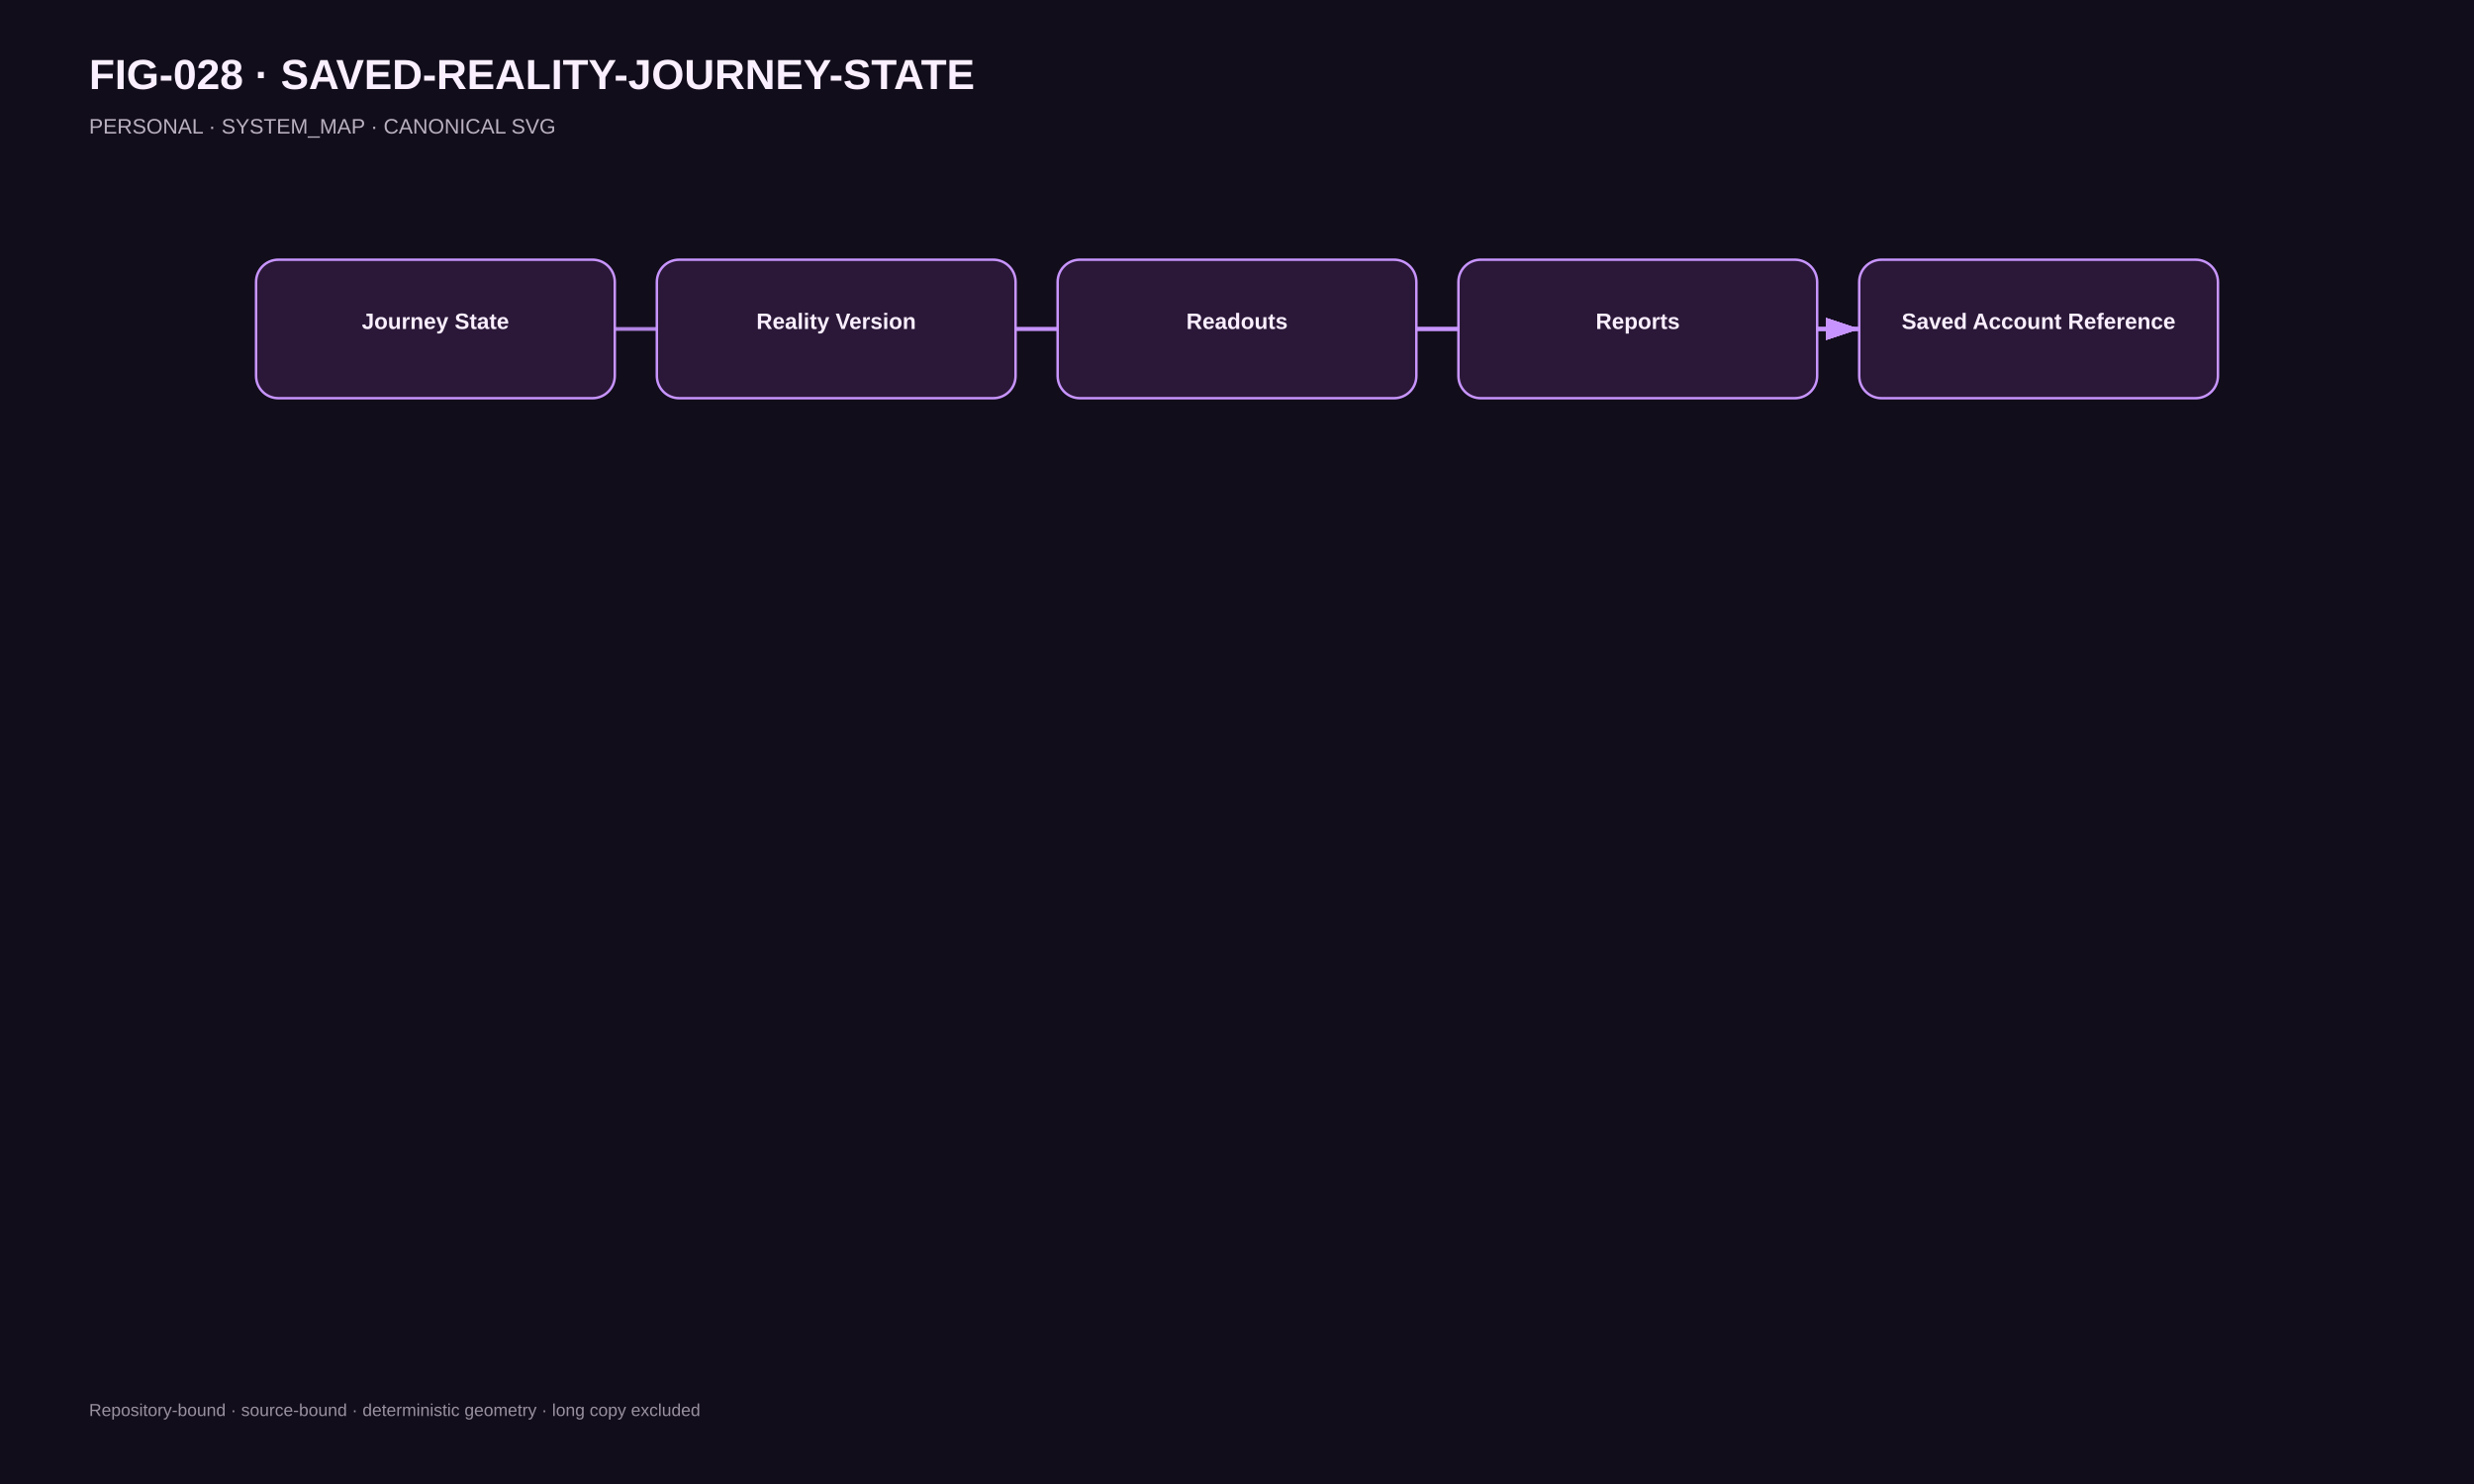
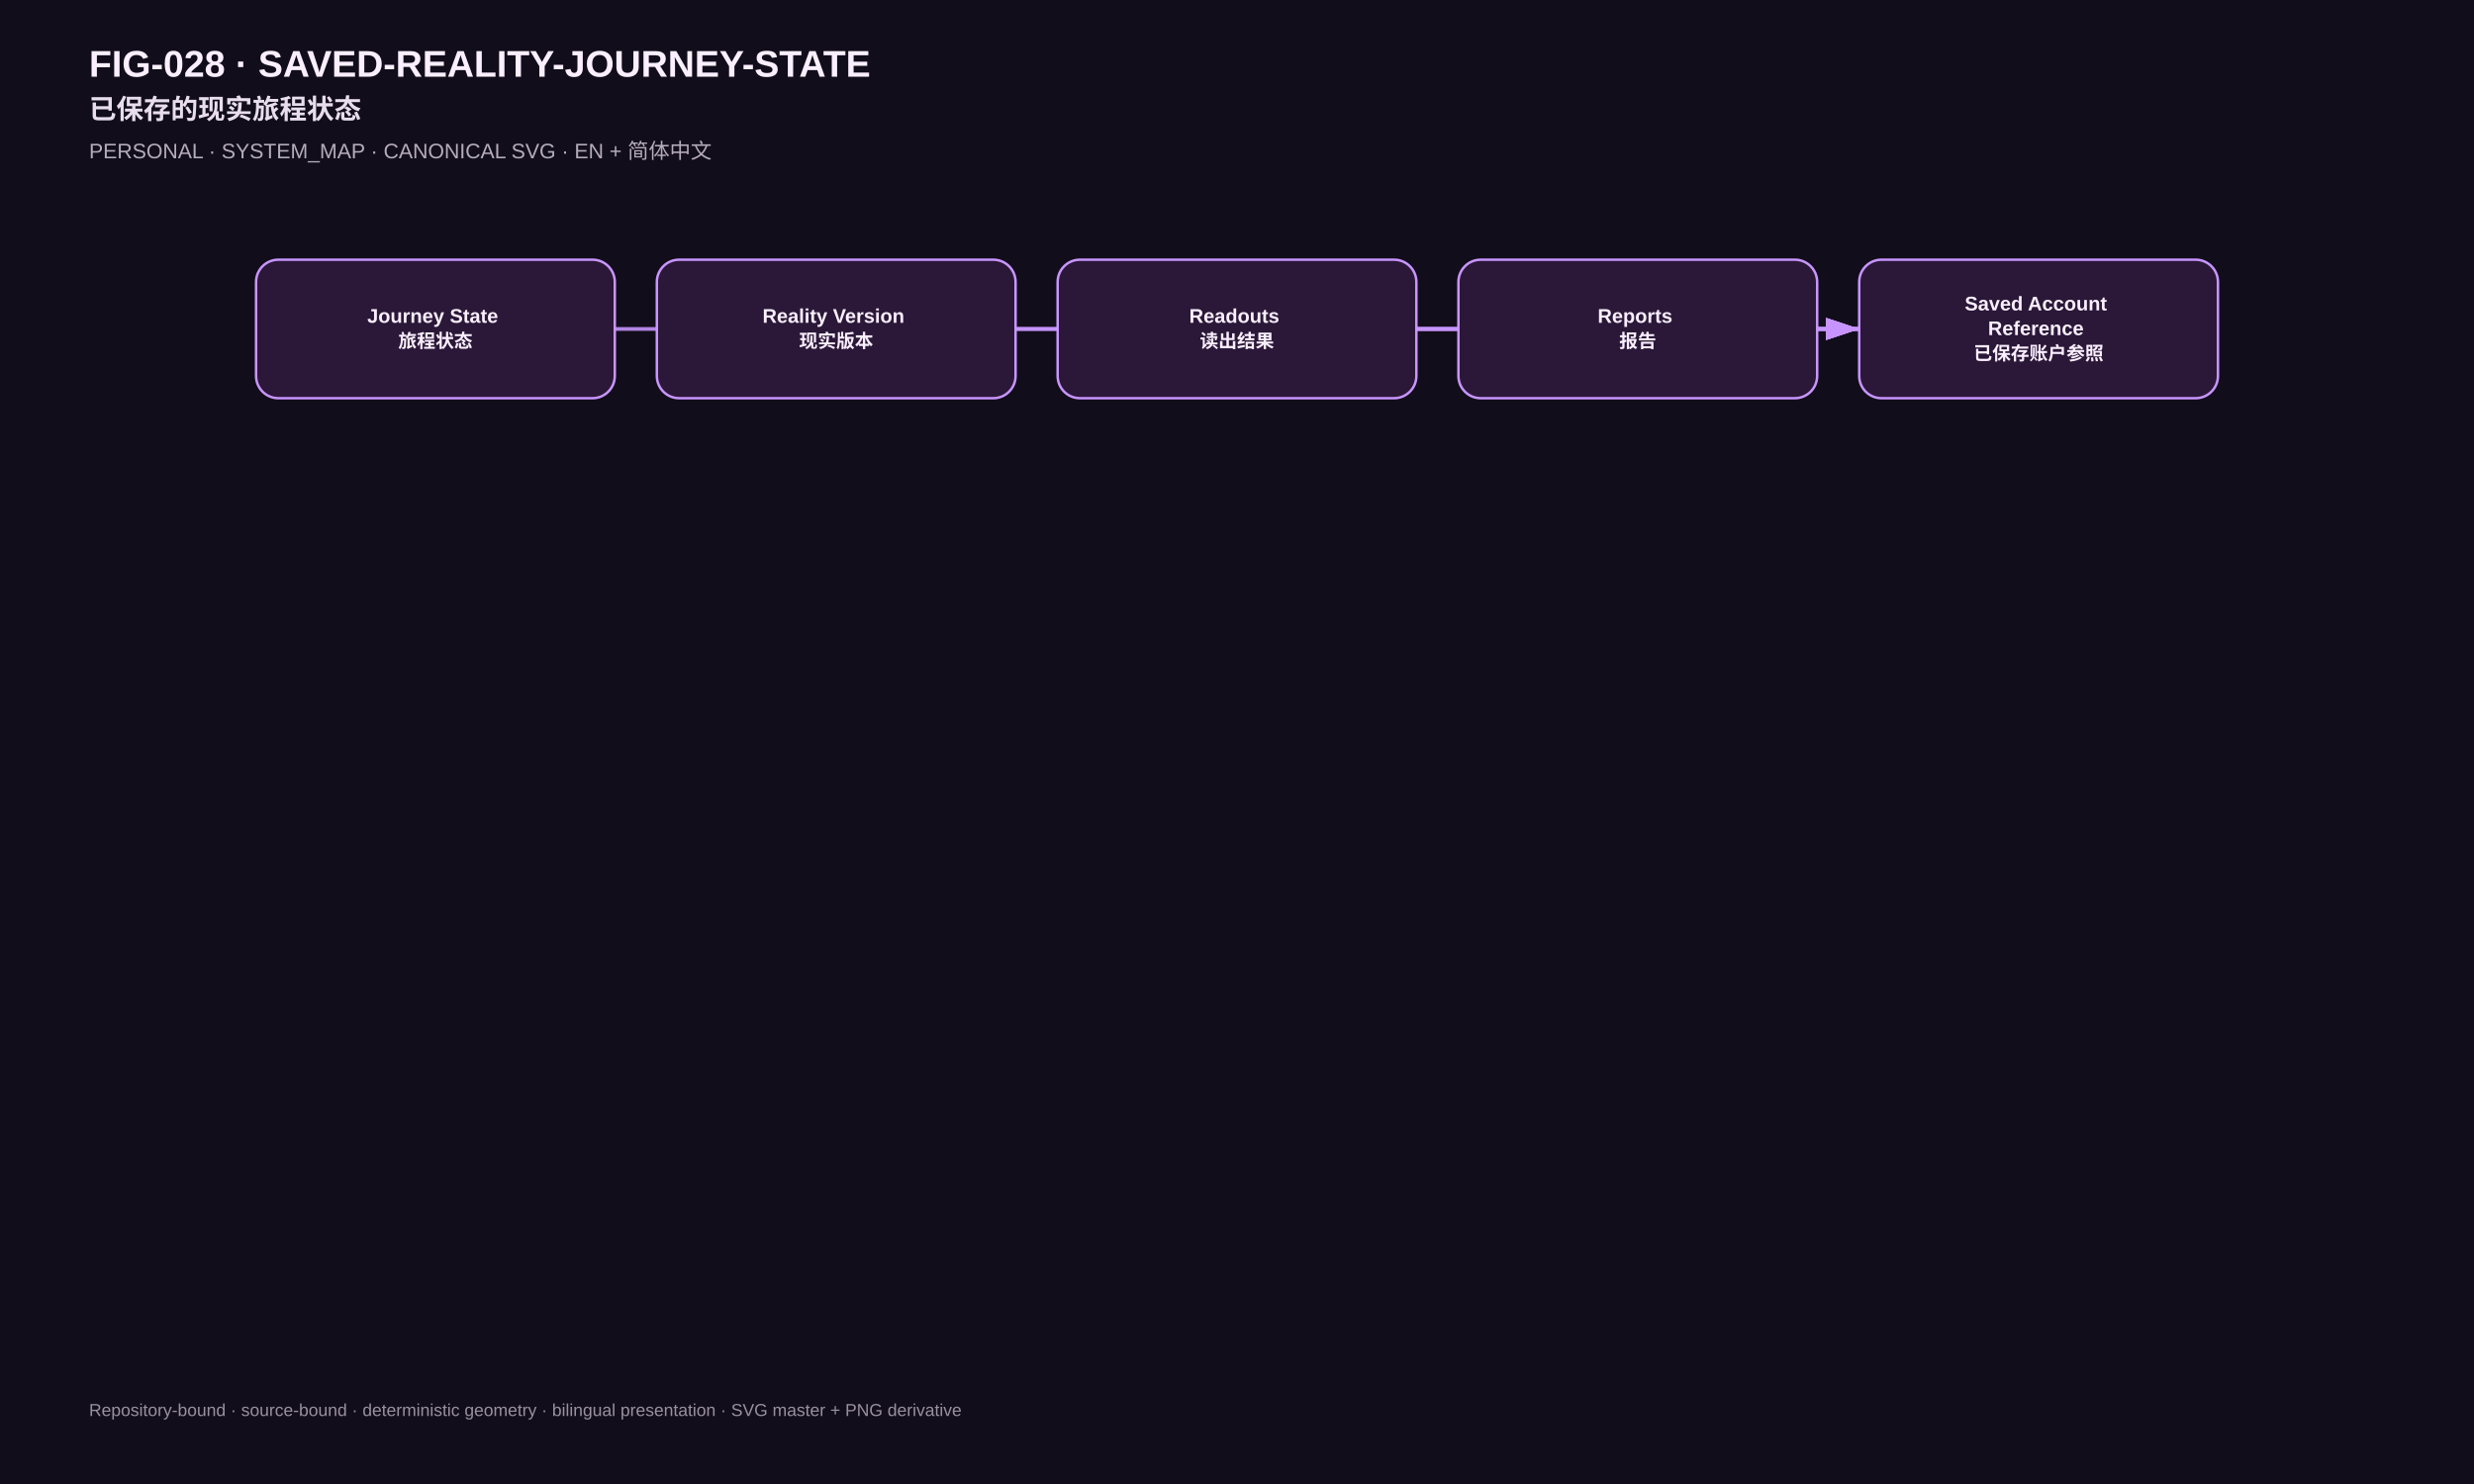
- <svg xmlns="http://www.w3.org/2000/svg" viewBox="0 0 2000 1200" width="2000" height="1200" data-figure-id="FIG-028" data-renderer-version="FIG-RENDERER-1.0.0" data-style-version="FIG-STYLE-1.0.0">
+ <svg xmlns="http://www.w3.org/2000/svg" viewBox="0 0 2000 1200" width="2000" height="1200" data-figure-id="FIG-028" data-renderer-version="FIG-RENDERER-1.1.0" data-style-version="FIG-STYLE-1.1.0" data-presentation-locales="en,zh-Hans">
  <defs>
    <marker id="arrow" markerWidth="10" markerHeight="10" refX="9" refY="3" orient="auto" markerUnits="strokeWidth">
      <path d="M0,0 L0,6 L9,3 z" fill="#c895ff" />
    </marker>
  </defs>
  <rect width="100%" height="100%" fill="#120d1b" />
-   <text x="72" y="72" fill="#faefff" font-family="Arial, Helvetica, sans-serif" font-size="34" font-weight="700">FIG-028 · SAVED-REALITY-JOURNEY-STATE</text>
-   <text x="72" y="108" fill="#faefff" opacity="0.72" font-family="Arial, Helvetica, sans-serif" font-size="17">PERSONAL · SYSTEM_MAP · CANONICAL SVG</text>
+   <text x="72" y="62" fill="#faefff" font-family="Arial, 'Noto Sans CJK SC', 'Microsoft YaHei', sans-serif" font-size="30" font-weight="700">FIG-028 · SAVED-REALITY-JOURNEY-STATE</text>
+   <text x="72" y="96" fill="#faefff" opacity="0.92" font-family="Arial, 'Noto Sans CJK SC', 'Microsoft YaHei', sans-serif" font-size="22" font-weight="600" data-localized-title="zh-Hans">已保存的现实旅程状态</text>
+   <text x="72" y="128" fill="#faefff" opacity="0.70" font-family="Arial, 'Noto Sans CJK SC', 'Microsoft YaHei', sans-serif" font-size="17">PERSONAL · SYSTEM_MAP · CANONICAL SVG · EN + 简体中文</text>
  <g id="edge-FIG-028-E01" data-from="FIG-028-N01" data-to="FIG-028-N05" data-relation="SAVED_AS_REFERENCE">
    <path d="M 497 266 L 1000 266 L 1000 266 L 1503 266" fill="none" stroke="#c895ff" stroke-width="3" stroke-linejoin="round" marker-end="url(#arrow)" opacity="0.88" />
  </g>
  <g id="edge-FIG-028-E02" data-from="FIG-028-N02" data-to="FIG-028-N05" data-relation="SAVED_AS_REFERENCE">
    <path d="M 821 266 L 1162 266 L 1162 266 L 1503 266" fill="none" stroke="#c895ff" stroke-width="3" stroke-linejoin="round" marker-end="url(#arrow)" opacity="0.88" />
  </g>
  <g id="edge-FIG-028-E03" data-from="FIG-028-N03" data-to="FIG-028-N05" data-relation="SAVED_AS_REFERENCE">
    <path d="M 1145 266 L 1324 266 L 1324 266 L 1503 266" fill="none" stroke="#c895ff" stroke-width="3" stroke-linejoin="round" marker-end="url(#arrow)" opacity="0.88" />
  </g>
  <g id="edge-FIG-028-E04" data-from="FIG-028-N04" data-to="FIG-028-N05" data-relation="SAVED_AS_REFERENCE">
    <path d="M 1469 266 L 1486 266 L 1486 266 L 1503 266" fill="none" stroke="#c895ff" stroke-width="3" stroke-linejoin="round" marker-end="url(#arrow)" opacity="0.88" />
  </g>
-   <g id="node-FIG-028-N01" data-figure-node="FIG-028-N01" data-semantic-key="JOURNEY_STATE">
+   <g id="node-FIG-028-N01" data-figure-node="FIG-028-N01" data-semantic-key="JOURNEY_STATE" data-canonical-label="Journey State" data-localized-label="旅程状态">
    <rect x="207" y="210" width="290" height="112" rx="18" fill="#2b1838" stroke="#c895ff" stroke-width="2" />
-     <text x="352" y="266" text-anchor="middle" fill="#faefff" font-family="Arial, Helvetica, sans-serif" font-size="18" font-weight="700">
+     <text x="352" y="261" text-anchor="middle" fill="#faefff" font-family="Arial, 'Noto Sans CJK SC', 'Microsoft YaHei', sans-serif" font-size="16" font-weight="700">
      <tspan x="352" dy="0">Journey State</tspan>
+       <tspan x="352" dy="20" font-size="15" font-weight="600" opacity="0.86">旅程状态</tspan>
    </text>
  </g>
-   <g id="node-FIG-028-N02" data-figure-node="FIG-028-N02" data-semantic-key="REALITY_VERSION">
+   <g id="node-FIG-028-N02" data-figure-node="FIG-028-N02" data-semantic-key="REALITY_VERSION" data-canonical-label="Reality Version" data-localized-label="现实版本">
    <rect x="531" y="210" width="290" height="112" rx="18" fill="#2b1838" stroke="#c895ff" stroke-width="2" />
-     <text x="676" y="266" text-anchor="middle" fill="#faefff" font-family="Arial, Helvetica, sans-serif" font-size="18" font-weight="700">
+     <text x="676" y="261" text-anchor="middle" fill="#faefff" font-family="Arial, 'Noto Sans CJK SC', 'Microsoft YaHei', sans-serif" font-size="16" font-weight="700">
      <tspan x="676" dy="0">Reality Version</tspan>
+       <tspan x="676" dy="20" font-size="15" font-weight="600" opacity="0.86">现实版本</tspan>
    </text>
  </g>
-   <g id="node-FIG-028-N03" data-figure-node="FIG-028-N03" data-semantic-key="READOUTS">
+   <g id="node-FIG-028-N03" data-figure-node="FIG-028-N03" data-semantic-key="READOUTS" data-canonical-label="Readouts" data-localized-label="读出结果">
    <rect x="855" y="210" width="290" height="112" rx="18" fill="#2b1838" stroke="#c895ff" stroke-width="2" />
-     <text x="1000" y="266" text-anchor="middle" fill="#faefff" font-family="Arial, Helvetica, sans-serif" font-size="18" font-weight="700">
+     <text x="1000" y="261" text-anchor="middle" fill="#faefff" font-family="Arial, 'Noto Sans CJK SC', 'Microsoft YaHei', sans-serif" font-size="16" font-weight="700">
      <tspan x="1000" dy="0">Readouts</tspan>
+       <tspan x="1000" dy="20" font-size="15" font-weight="600" opacity="0.86">读出结果</tspan>
    </text>
  </g>
-   <g id="node-FIG-028-N04" data-figure-node="FIG-028-N04" data-semantic-key="REPORTS">
+   <g id="node-FIG-028-N04" data-figure-node="FIG-028-N04" data-semantic-key="REPORTS" data-canonical-label="Reports" data-localized-label="报告">
    <rect x="1179" y="210" width="290" height="112" rx="18" fill="#2b1838" stroke="#c895ff" stroke-width="2" />
-     <text x="1324" y="266" text-anchor="middle" fill="#faefff" font-family="Arial, Helvetica, sans-serif" font-size="18" font-weight="700">
+     <text x="1324" y="261" text-anchor="middle" fill="#faefff" font-family="Arial, 'Noto Sans CJK SC', 'Microsoft YaHei', sans-serif" font-size="16" font-weight="700">
      <tspan x="1324" dy="0">Reports</tspan>
+       <tspan x="1324" dy="20" font-size="15" font-weight="600" opacity="0.86">报告</tspan>
    </text>
  </g>
-   <g id="node-FIG-028-N05" data-figure-node="FIG-028-N05" data-semantic-key="ACCOUNT_REFERENCE">
+   <g id="node-FIG-028-N05" data-figure-node="FIG-028-N05" data-semantic-key="ACCOUNT_REFERENCE" data-canonical-label="Saved Account Reference" data-localized-label="已保存账户参照">
    <rect x="1503" y="210" width="290" height="112" rx="18" fill="#2b1838" stroke="#c895ff" stroke-width="2" />
-     <text x="1648" y="266" text-anchor="middle" fill="#faefff" font-family="Arial, Helvetica, sans-serif" font-size="18" font-weight="700">
-       <tspan x="1648" dy="0">Saved Account Reference</tspan>
+     <text x="1648" y="251" text-anchor="middle" fill="#faefff" font-family="Arial, 'Noto Sans CJK SC', 'Microsoft YaHei', sans-serif" font-size="16" font-weight="700">
+       <tspan x="1648" dy="0">Saved Account</tspan>
+       <tspan x="1648" dy="20">Reference</tspan>
+       <tspan x="1648" dy="20" font-size="15" font-weight="600" opacity="0.86">已保存账户参照</tspan>
    </text>
  </g>
-   <text x="72" y="1145" fill="#faefff" opacity="0.58" font-family="Arial, Helvetica, sans-serif" font-size="14">Repository-bound · source-bound · deterministic geometry · long copy excluded</text>
+   <text x="72" y="1145" fill="#faefff" opacity="0.58" font-family="Arial, 'Noto Sans CJK SC', 'Microsoft YaHei', sans-serif" font-size="14">Repository-bound · source-bound · deterministic geometry · bilingual presentation · SVG master + PNG derivative</text>
</svg>
